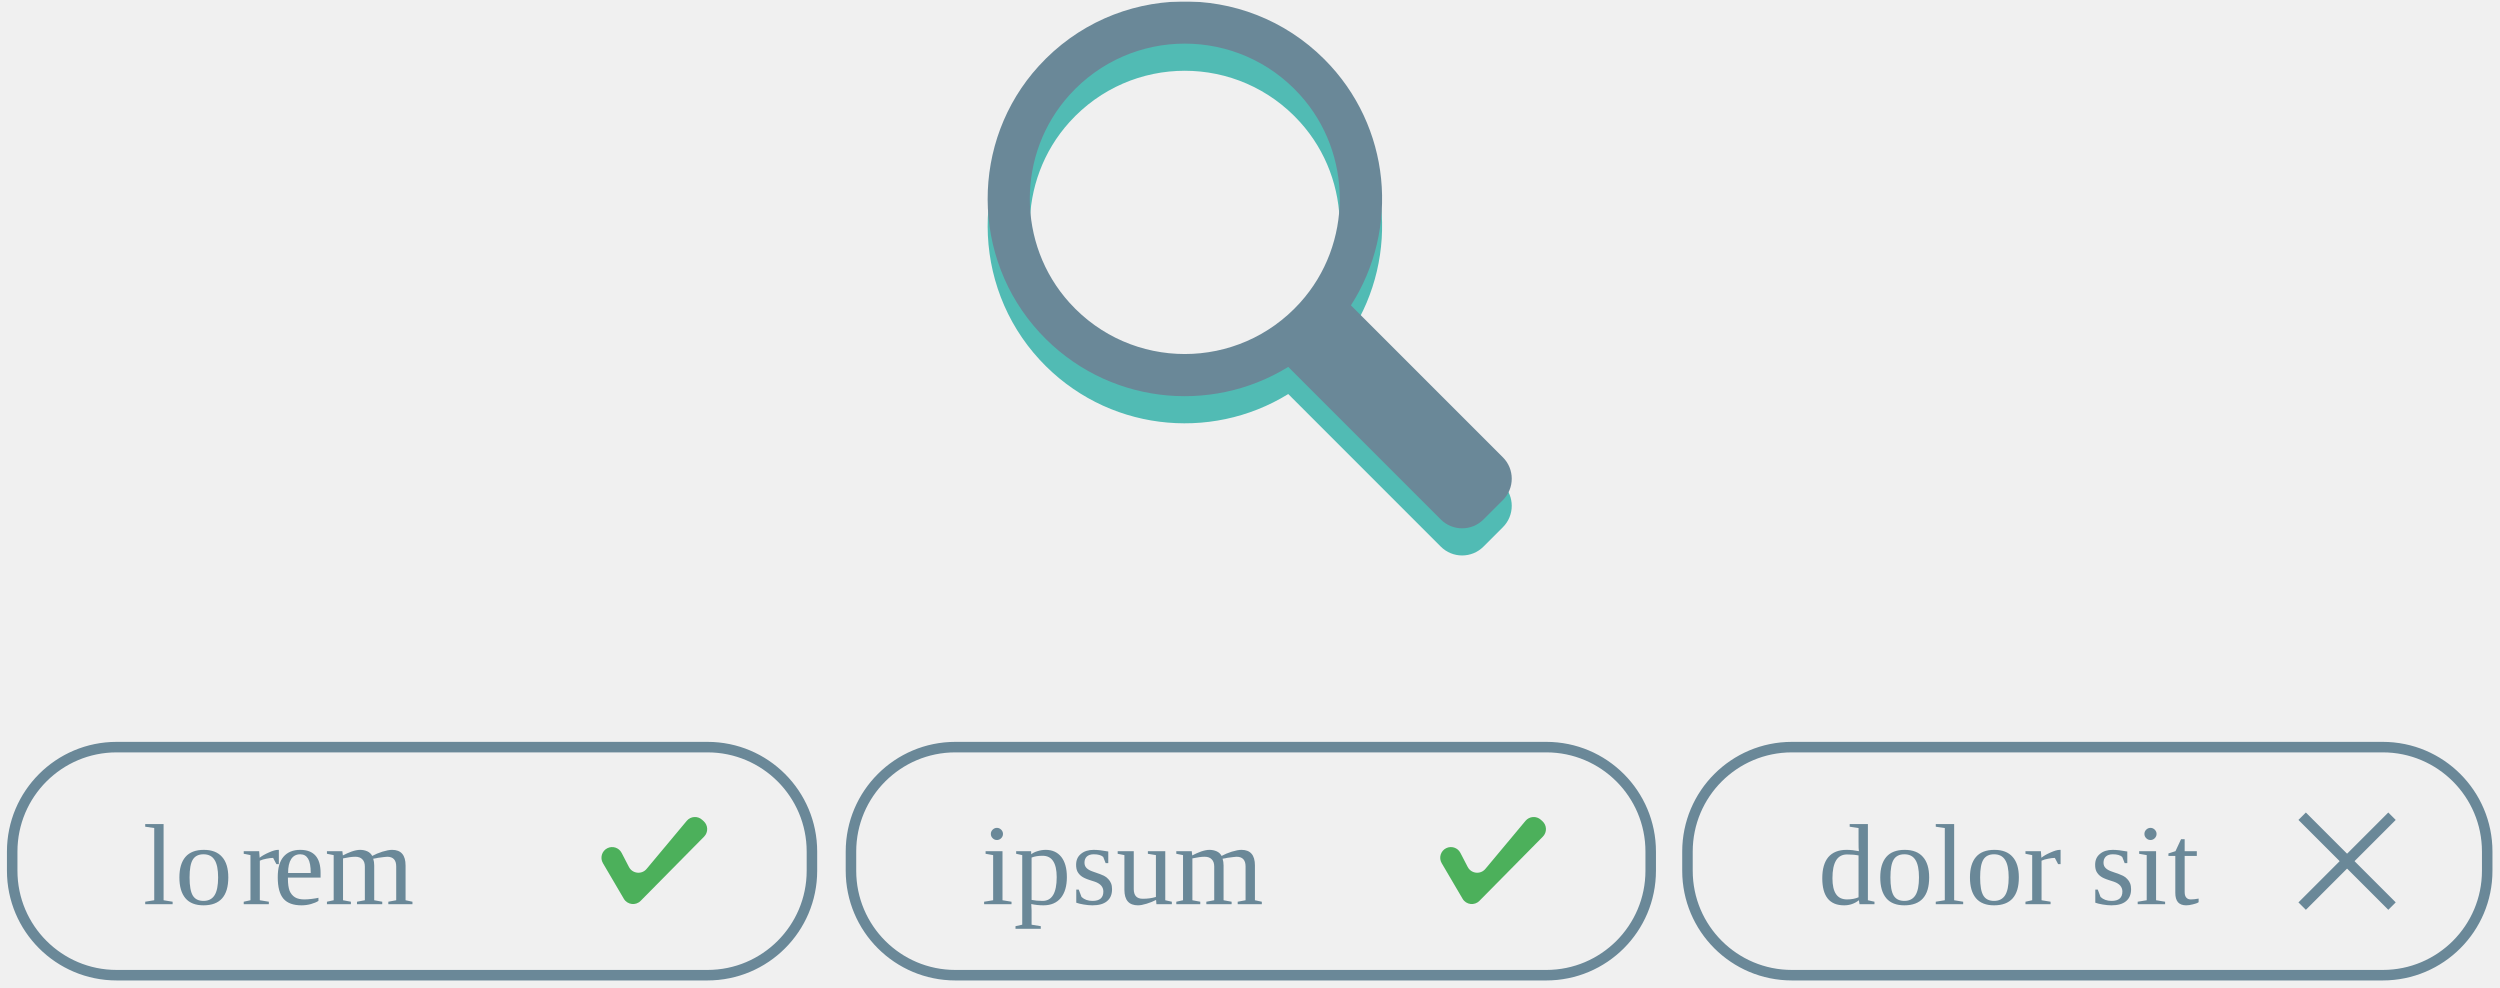
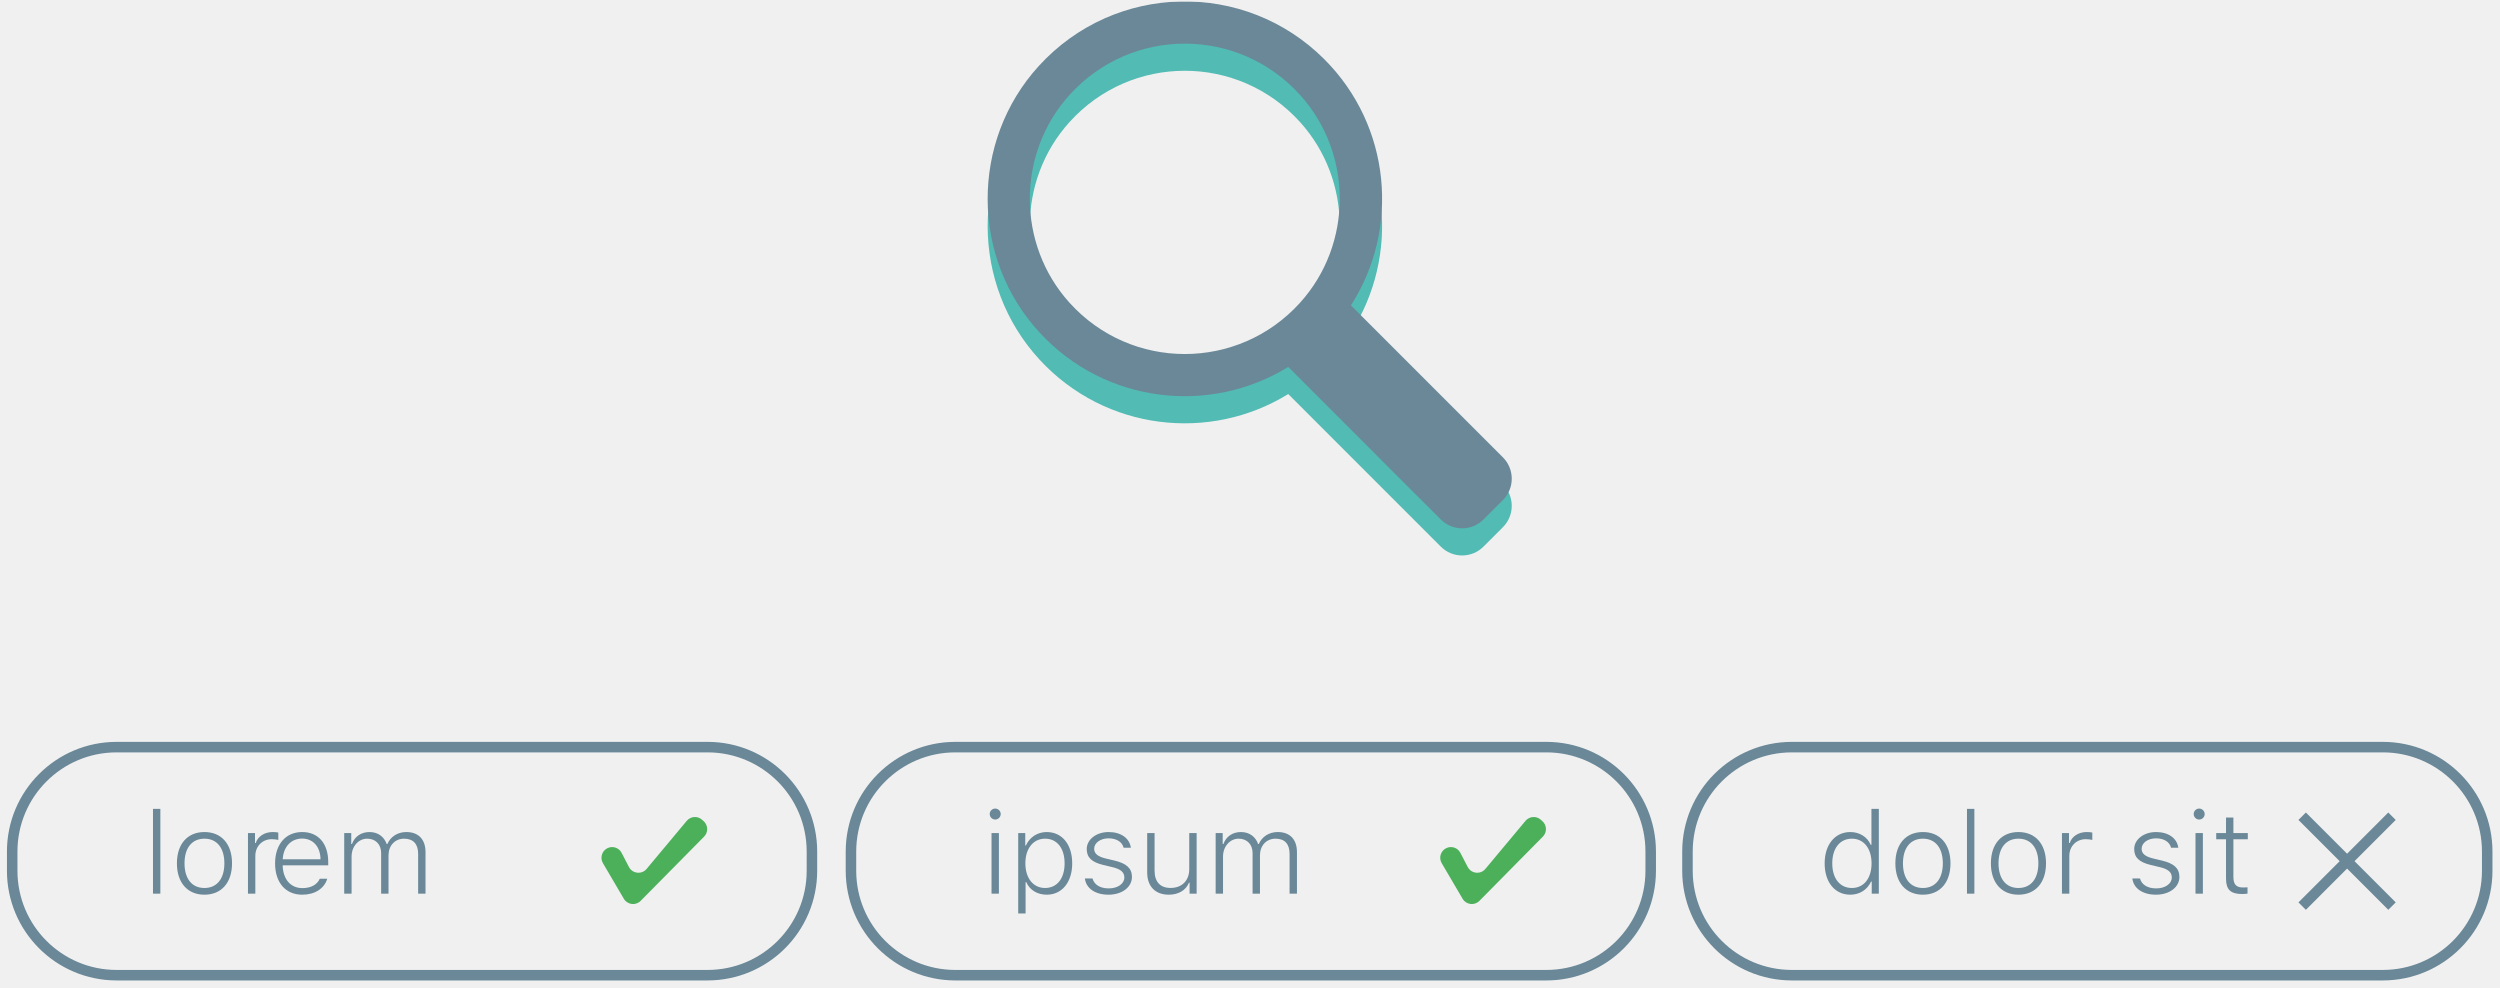
<svg xmlns="http://www.w3.org/2000/svg" xmlns:xlink="http://www.w3.org/1999/xlink" width="238px" height="94px" viewBox="0 0 238 94" version="1.1">
  <defs>
    <path id="path-1" d="M0,0.136 L235.943,0.136 L235.943,93 L0,93" />
  </defs>
  <g id="Page-1" stroke="none" stroke-width="1" fill="none" fill-rule="evenodd">
    <g id="METAFORE-START-desktop" transform="translate(-921, -1185)">
      <g id="Page-1" transform="translate(922, 1185)">
        <g id="Group-10">
          <path d="M56.819,80.749 L56.819,80.749 C57.316,80.5 57.921,80.696 58.177,81.19 L58.875,82.536 C59.209,83.181 60.092,83.277 60.557,82.719 L64.378,78.144 C64.748,77.7 65.414,77.655 65.842,78.044 L65.992,78.18 C66.419,78.569 66.437,79.236 66.031,79.647 L59.988,85.764 C59.518,86.239 58.726,86.139 58.388,85.563 L56.399,82.172 C56.101,81.666 56.294,81.013 56.819,80.749" id="Fill-1" fill="#4CB05B" />
          <path d="M122.766,31.402 C116.883,37.915 106.7,37.915 100.816,31.402 C95.779,25.825 95.778,17.199 100.816,11.622 C106.7,5.108 116.882,5.108 122.766,11.622 C127.804,17.199 127.804,25.824 122.766,31.402 M97.891,8.868 C91.366,16.026 91.408,27.144 97.984,34.256 C104.241,41.024 114.195,42.107 121.641,37.513 L136.162,52.038 C137.285,53.161 139.105,53.161 140.227,52.038 L142.077,50.188 C143.199,49.065 143.199,47.245 142.077,46.122 L127.609,31.652 C132.28,24.377 131.439,14.587 125.076,8.224 C117.53,0.676 105.163,0.891 97.891,8.868" id="Fill-3" fill="#51BBB4" />
          <g id="Group-7">
            <mask id="mask-2" fill="white">
              <use xlink:href="#path-1" />
            </mask>
            <g id="Clip-6" />
            <path d="M122.766,28.818 C116.883,35.331 106.7,35.332 100.816,28.818 C95.779,23.241 95.778,14.615 100.816,9.039 C106.7,2.525 116.882,2.525 122.766,9.038 C127.804,14.615 127.804,23.241 122.766,28.818 M97.891,6.285 C91.366,13.443 91.408,24.561 97.984,31.673 C104.241,38.441 114.195,39.523 121.641,34.93 L136.162,49.455 C137.285,50.577 139.105,50.577 140.227,49.455 L142.077,47.605 C143.199,46.482 143.199,44.662 142.077,43.539 L127.609,29.068 C132.28,21.794 131.439,12.004 125.076,5.641 C117.53,-1.907 105.163,-1.693 97.891,6.285" id="Fill-5" fill="#6A8898" mask="url(#mask-2)" />
          </g>
          <path d="M66.355,71.126 L10.102,71.126 C4.612,71.126 0.161,75.578 0.161,81.069 L0.161,82.896 C0.161,88.387 4.612,92.838 10.102,92.838 L66.355,92.838 C71.845,92.838 76.296,88.387 76.296,82.896 L76.296,81.069 C76.296,75.578 71.845,71.126 66.355,71.126 L66.355,71.126 Z" id="Stroke-8" stroke="#6A8898" />
        </g>
-         <text id="lorem" font-family=".AppleSystemUIFont" font-size="10.977" font-weight="normal" fill="#6A8898">
-           <tspan x="12.605" y="86.079">lo</tspan>
-           <tspan x="21.984" y="86.079" letter-spacing="-1.047">r</tspan>
-           <tspan x="25.021" y="86.079">em</tspan>
-         </text>
+         <path d="M13.564,85.079 L14.266,85.079 L14.266,77.007 L13.564,77.007 L13.564,85.079 Z M18.463,84.537 C17.273,84.537 16.566,83.653 16.566,82.19 C16.566,80.727 17.273,79.842 18.463,79.842 C19.653,79.842 20.36,80.727 20.36,82.19 C20.36,83.653 19.653,84.537 18.463,84.537 L18.463,84.537 Z M18.463,85.175 C20.076,85.175 21.089,84.034 21.089,82.19 C21.089,80.346 20.076,79.21 18.463,79.21 C16.85,79.21 15.842,80.346 15.842,82.19 C15.842,84.034 16.85,85.175 18.463,85.175 L18.463,85.175 Z M22.606,85.079 L23.308,85.079 L23.308,81.477 C23.308,80.566 23.973,79.891 24.868,79.891 C25.077,79.891 25.366,79.923 25.495,79.96 L25.495,79.258 C25.34,79.221 25.147,79.21 24.954,79.21 C24.187,79.21 23.539,79.628 23.346,80.255 L23.276,80.255 L23.276,79.306 L22.606,79.306 L22.606,85.079 Z M27.76,79.832 C28.805,79.832 29.497,80.609 29.513,81.799 L25.916,81.799 C25.981,80.609 26.71,79.832 27.76,79.832 L27.76,79.832 Z M29.443,83.653 C29.197,84.221 28.607,84.548 27.787,84.548 C26.672,84.548 25.949,83.712 25.911,82.41 L25.911,82.378 L30.247,82.378 L30.247,82.067 C30.247,80.303 29.304,79.21 27.766,79.21 C26.195,79.21 25.188,80.384 25.188,82.195 C25.188,84.018 26.184,85.175 27.771,85.175 C28.982,85.175 29.872,84.591 30.156,83.653 L29.443,83.653 Z M31.769,85.079 L32.471,85.079 L32.471,81.536 C32.471,80.593 33.12,79.842 33.956,79.842 C34.755,79.842 35.285,80.384 35.285,81.214 L35.285,85.079 L35.987,85.079 L35.987,81.418 C35.987,80.523 36.582,79.842 37.472,79.842 C38.34,79.842 38.807,80.346 38.807,81.289 L38.807,85.079 L39.509,85.079 L39.509,81.129 C39.509,79.907 38.839,79.21 37.681,79.21 C36.85,79.21 36.175,79.655 35.88,80.346 L35.811,80.346 C35.564,79.655 34.985,79.21 34.176,79.21 C33.377,79.21 32.761,79.639 32.509,80.346 L32.439,80.346 L32.439,79.306 L31.769,79.306 L31.769,85.079 Z" id="lorem" fill="#6A8898" />
        <g id="Group-15" transform="translate(79.74282, 71.04167)">
          <path d="M56.926,9.708 L56.926,9.708 C57.424,9.458 58.029,9.654 58.285,10.148 L58.983,11.494 C59.317,12.139 60.2,12.235 60.665,11.678 L64.485,7.102 C64.856,6.659 65.522,6.613 65.949,7.002 L66.099,7.138 C66.527,7.527 66.545,8.194 66.138,8.605 L60.095,14.722 C59.626,15.197 58.834,15.098 58.496,14.522 L56.506,11.131 C56.209,10.624 56.402,9.972 56.926,9.708" id="Fill-11" fill="#4CB05B" />
          <path d="M66.463,0.084 L10.21,0.084 C4.72,0.084 0.269,4.536 0.269,10.027 L0.269,11.854 C0.269,17.345 4.72,21.797 10.21,21.797 L66.463,21.797 C71.953,21.797 76.404,17.345 76.404,11.854 L76.404,10.027 C76.404,4.536 71.953,0.084 66.463,0.084 L66.463,0.084 Z" id="Stroke-13" stroke="#6A8898" />
        </g>
-         <text id="ipsum" font-family=".AppleSystemUIFont" font-size="10.977" font-weight="normal" fill="#6A8898">
-           <tspan x="92.455" y="86.079">ipsum</tspan>
-         </text>
+         <path d="M93.393,85.079 L94.095,85.079 L94.095,79.306 L93.393,79.306 L93.393,85.079 Z M93.742,78.02 C94.031,78.02 94.267,77.784 94.267,77.495 C94.267,77.211 94.031,76.975 93.742,76.975 C93.458,76.975 93.222,77.211 93.222,77.495 C93.222,77.784 93.458,78.02 93.742,78.02 L93.742,78.02 Z M98.646,79.21 C97.767,79.21 97.022,79.698 96.668,80.486 L96.604,80.486 L96.604,79.306 L95.934,79.306 L95.934,86.96 L96.636,86.96 L96.636,83.98 L96.7,83.98 C97.022,84.725 97.751,85.175 98.646,85.175 C100.104,85.175 101.074,83.985 101.074,82.19 C101.074,80.394 100.109,79.21 98.646,79.21 L98.646,79.21 Z M98.49,84.537 C97.365,84.537 96.615,83.605 96.615,82.19 C96.615,80.775 97.365,79.842 98.496,79.842 C99.632,79.842 100.35,80.754 100.35,82.195 C100.35,83.632 99.632,84.537 98.49,84.537 L98.49,84.537 Z M102.457,80.834 C102.457,81.649 102.96,82.088 104.032,82.345 L104.906,82.554 C105.678,82.737 106.037,83.031 106.037,83.535 C106.037,84.141 105.399,84.575 104.552,84.575 C103.716,84.575 103.164,84.211 103.009,83.632 L102.28,83.632 C102.398,84.58 103.271,85.175 104.531,85.175 C105.79,85.175 106.761,84.479 106.761,83.482 C106.761,82.645 106.219,82.195 105.104,81.927 L104.311,81.74 C103.539,81.557 103.164,81.284 103.164,80.807 C103.164,80.228 103.781,79.81 104.536,79.81 C105.303,79.81 105.839,80.164 105.967,80.705 L106.659,80.705 C106.53,79.789 105.705,79.21 104.542,79.21 C103.379,79.21 102.457,79.907 102.457,80.834 L102.457,80.834 Z M112.919,79.306 L112.217,79.306 L112.217,82.737 C112.217,83.83 111.525,84.532 110.443,84.532 C109.456,84.532 108.915,83.959 108.915,82.881 L108.915,79.306 L108.213,79.306 L108.213,83.058 C108.213,84.382 108.979,85.175 110.266,85.175 C111.188,85.175 111.895,84.757 112.185,84.039 L112.249,84.039 L112.249,85.079 L112.919,85.079 L112.919,79.306 Z M114.73,85.079 L115.433,85.079 L115.433,81.536 C115.433,80.593 116.081,79.842 116.917,79.842 C117.716,79.842 118.246,80.384 118.246,81.214 L118.246,85.079 L118.949,85.079 L118.949,81.418 C118.949,80.523 119.544,79.842 120.433,79.842 C121.302,79.842 121.768,80.346 121.768,81.289 L121.768,85.079 L122.47,85.079 L122.47,81.129 C122.47,79.907 121.8,79.21 120.642,79.21 C119.812,79.21 119.136,79.655 118.841,80.346 L118.772,80.346 C118.525,79.655 117.946,79.21 117.137,79.21 C116.338,79.21 115.722,79.639 115.47,80.346 L115.4,80.346 L115.4,79.306 L114.73,79.306 L114.73,85.079 Z" id="ipsum" fill="#6A8898" />
        <path d="M225.841,71.126 L169.588,71.126 C164.098,71.126 159.647,75.578 159.647,81.069 L159.647,82.896 C159.647,88.387 164.098,92.838 169.588,92.838 L225.841,92.838 C231.331,92.838 235.782,88.387 235.782,82.896 L235.782,81.069 C235.782,75.578 231.331,71.126 225.841,71.126 L225.841,71.126 Z" id="Stroke-16" stroke="#6A8898" />
-         <text id="dolor-sit" font-family=".AppleSystemUIFont" font-size="10.977" font-weight="normal" fill="#6A8898">
-           <tspan x="172.091" y="86.079">dolor sit</tspan>
-         </text>
+         <path d="M175.151,85.175 C176.035,85.175 176.78,84.698 177.123,83.926 L177.188,83.926 L177.188,85.079 L177.863,85.079 L177.863,77.007 L177.161,77.007 L177.161,80.432 L177.097,80.432 C176.77,79.676 176.03,79.21 175.151,79.21 C173.688,79.21 172.707,80.405 172.707,82.195 C172.707,83.985 173.677,85.175 175.151,85.175 L175.151,85.175 Z M175.301,79.842 C176.432,79.842 177.172,80.775 177.172,82.19 C177.172,83.616 176.437,84.537 175.301,84.537 C174.159,84.537 173.431,83.626 173.431,82.19 C173.431,80.759 174.159,79.842 175.301,79.842 L175.301,79.842 Z M182.06,84.537 C180.87,84.537 180.162,83.653 180.162,82.19 C180.162,80.727 180.87,79.842 182.06,79.842 C183.25,79.842 183.957,80.727 183.957,82.19 C183.957,83.653 183.25,84.537 182.06,84.537 L182.06,84.537 Z M182.06,85.175 C183.673,85.175 184.686,84.034 184.686,82.19 C184.686,80.346 183.673,79.21 182.06,79.21 C180.446,79.21 179.439,80.346 179.439,82.19 C179.439,84.034 180.446,85.175 182.06,85.175 L182.06,85.175 Z M186.256,85.079 L186.959,85.079 L186.959,77.007 L186.256,77.007 L186.256,85.079 Z M191.155,84.537 C189.965,84.537 189.258,83.653 189.258,82.19 C189.258,80.727 189.965,79.842 191.155,79.842 C192.345,79.842 193.053,80.727 193.053,82.19 C193.053,83.653 192.345,84.537 191.155,84.537 L191.155,84.537 Z M191.155,85.175 C192.768,85.175 193.781,84.034 193.781,82.19 C193.781,80.346 192.768,79.21 191.155,79.21 C189.542,79.21 188.534,80.346 188.534,82.19 C188.534,84.034 189.542,85.175 191.155,85.175 L191.155,85.175 Z M195.298,85.079 L196,85.079 L196,81.477 C196,80.566 196.665,79.891 197.56,79.891 C197.769,79.891 198.059,79.923 198.187,79.96 L198.187,79.258 C198.032,79.221 197.839,79.21 197.646,79.21 C196.879,79.21 196.231,79.628 196.038,80.255 L195.968,80.255 L195.968,79.306 L195.298,79.306 L195.298,85.079 Z M202.175,80.834 C202.175,81.649 202.679,82.088 203.751,82.345 L204.624,82.554 C205.396,82.737 205.755,83.031 205.755,83.535 C205.755,84.141 205.117,84.575 204.27,84.575 C203.434,84.575 202.882,84.211 202.727,83.632 L201.998,83.632 C202.116,84.58 202.989,85.175 204.249,85.175 C205.509,85.175 206.479,84.479 206.479,83.482 C206.479,82.645 205.937,82.195 204.823,81.927 L204.029,81.74 C203.257,81.557 202.882,81.284 202.882,80.807 C202.882,80.228 203.499,79.81 204.254,79.81 C205.021,79.81 205.557,80.164 205.685,80.705 L206.377,80.705 C206.248,79.789 205.423,79.21 204.26,79.21 C203.097,79.21 202.175,79.907 202.175,80.834 L202.175,80.834 Z M208.012,85.079 L208.714,85.079 L208.714,79.306 L208.012,79.306 L208.012,85.079 Z M208.36,78.02 C208.649,78.02 208.885,77.784 208.885,77.495 C208.885,77.211 208.649,76.975 208.36,76.975 C208.076,76.975 207.84,77.211 207.84,77.495 C207.84,77.784 208.076,78.02 208.36,78.02 L208.36,78.02 Z M210.917,77.827 L210.917,79.306 L209.984,79.306 L209.984,79.901 L210.917,79.901 L210.917,83.642 C210.917,84.693 211.356,85.111 212.46,85.111 C212.583,85.111 212.841,85.095 212.964,85.073 L212.964,84.473 C212.846,84.484 212.648,84.489 212.535,84.489 C211.887,84.489 211.619,84.189 211.619,83.482 L211.619,79.901 L212.991,79.901 L212.991,79.306 L211.619,79.306 L211.619,77.827 L210.917,77.827 Z" id="dolor-sit" fill="#6A8898" />
        <g id="Group-22" transform="translate(217.9207, 77.5)" stroke="#6A8898">
          <path d="M8.798,0.204 L0.243,8.761" id="Stroke-18" />
          <path d="M8.798,8.761 L0.243,0.204" id="Stroke-20" />
        </g>
      </g>
    </g>
  </g>
</svg>
